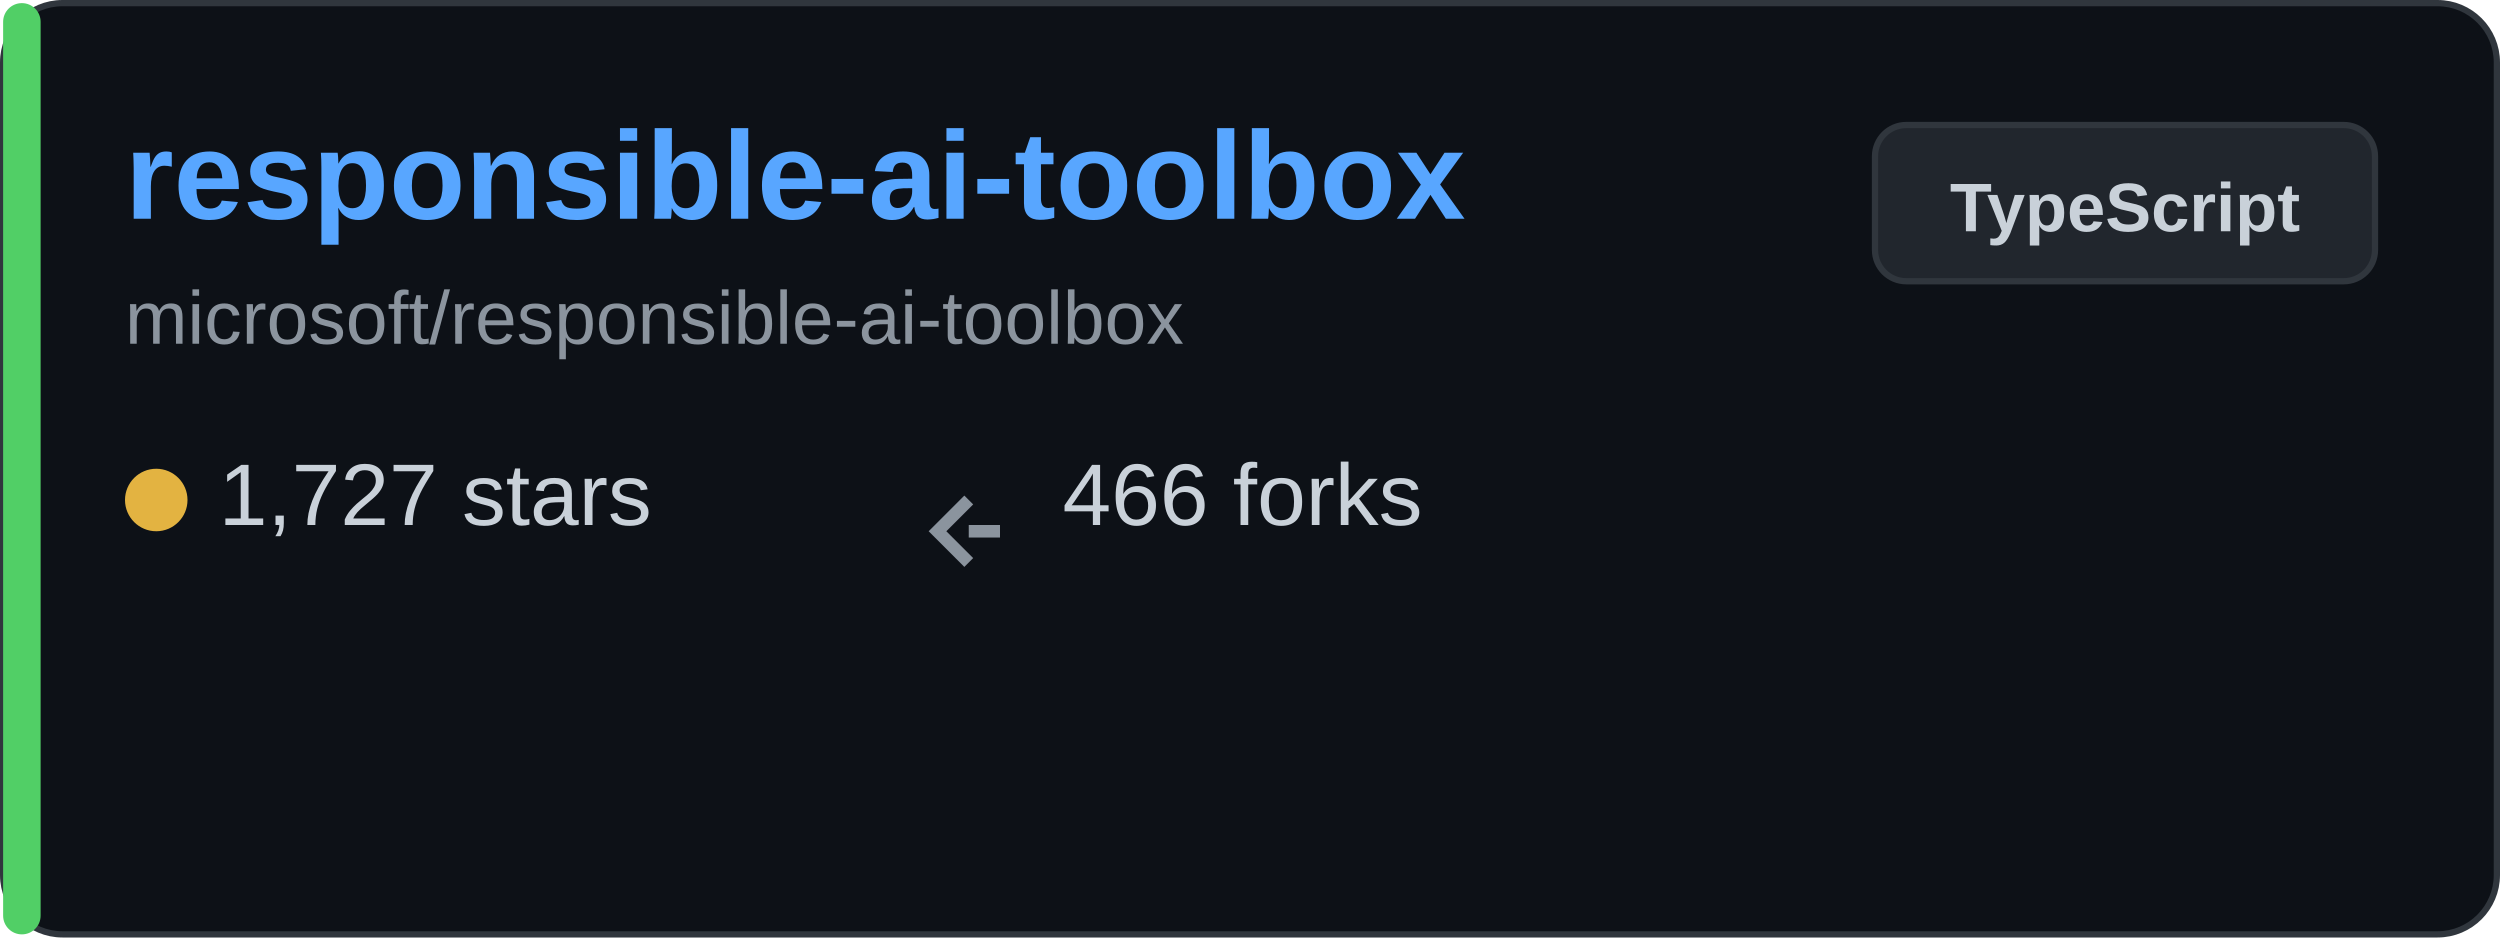
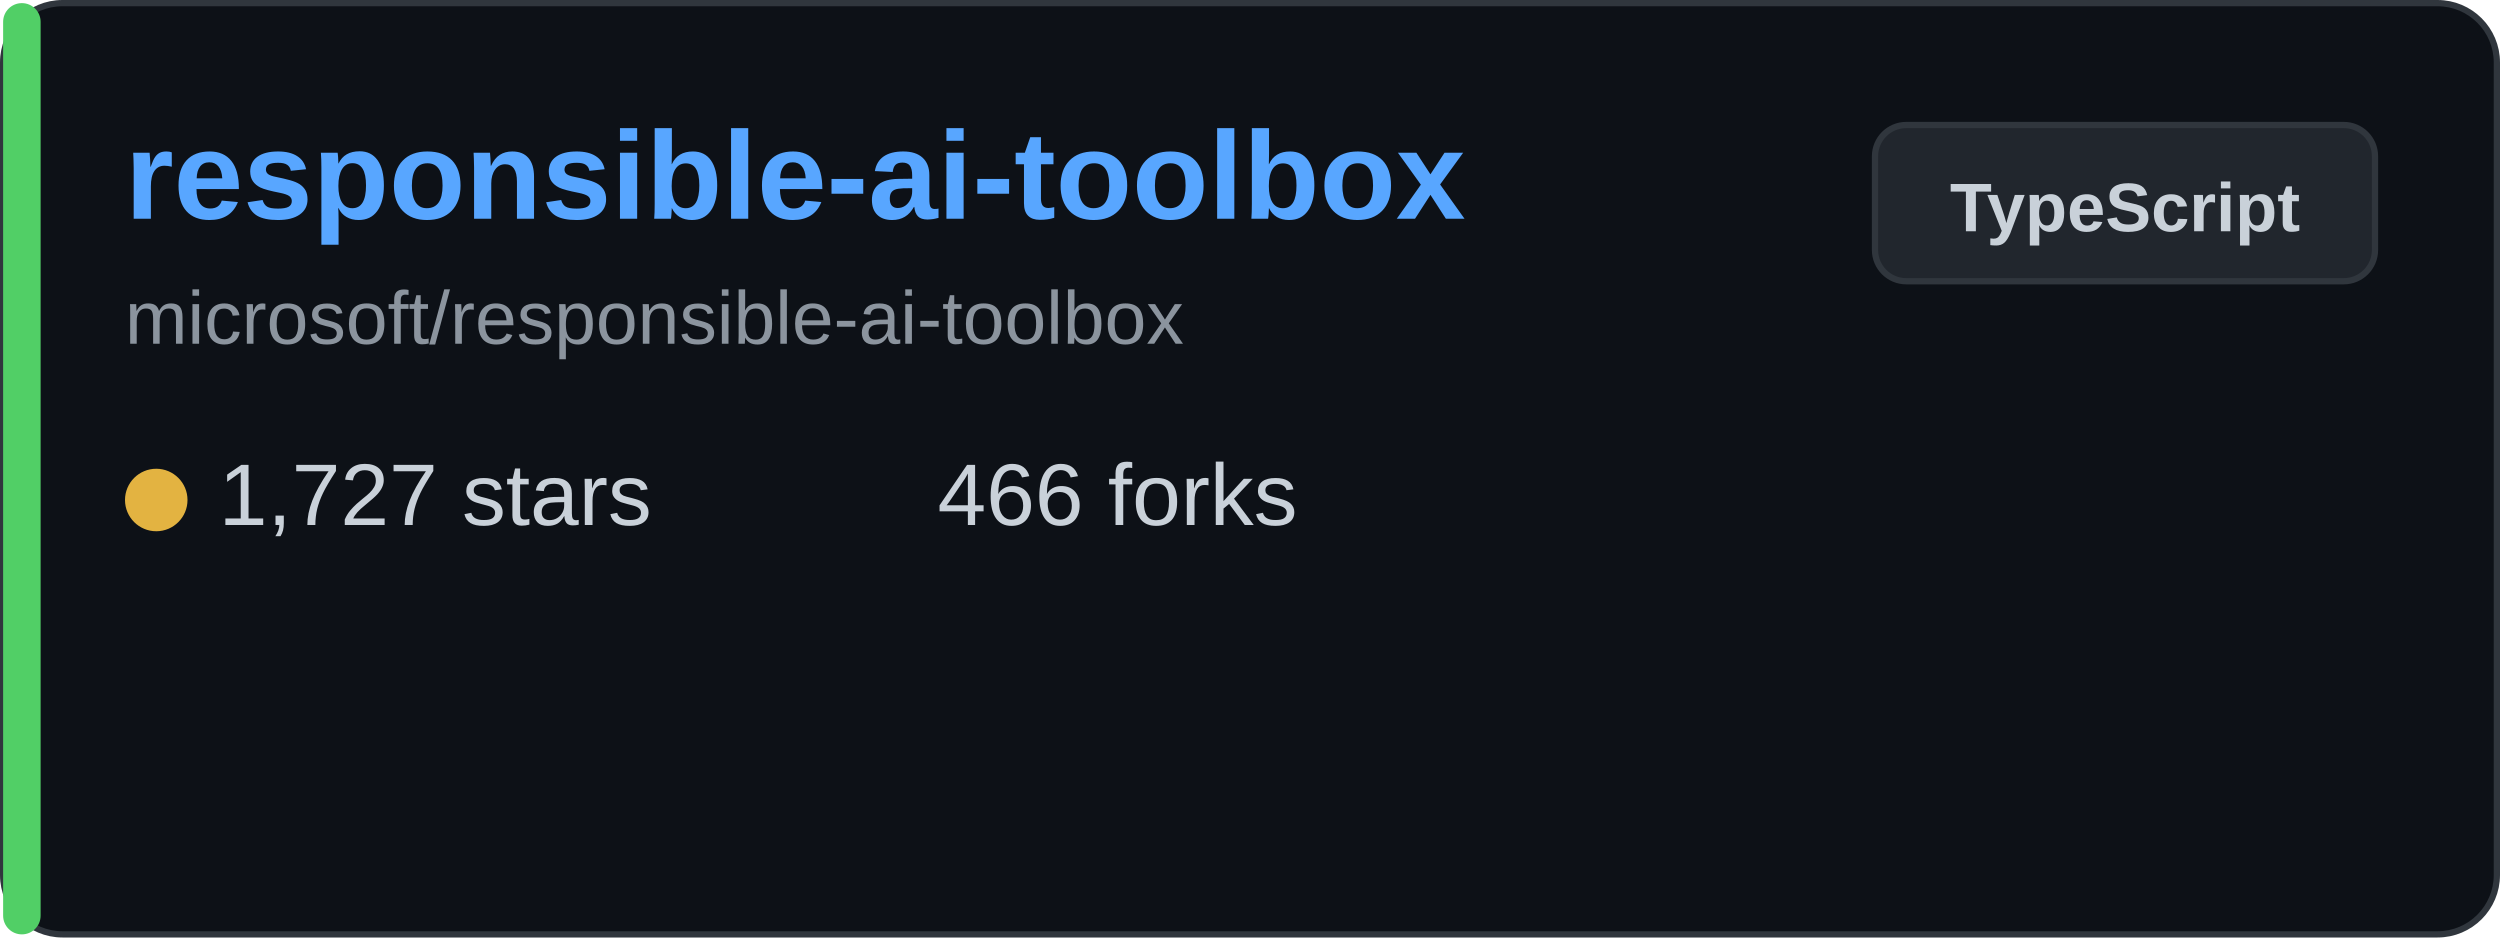
<svg xmlns="http://www.w3.org/2000/svg" width="400" height="150" viewBox="0 0 400 150" fill="none">
  <rect x="0.5" y="0.5" width="399" height="149" rx="9.5" fill="#0d1117" stroke="#30363d" />
  <rect x="0.5" y="0.5" width="6" height="149" rx="3" fill="#51cf66" />
  <text x="20" y="35" font-family="Arial, sans-serif" font-size="20" font-weight="bold" fill="#58a6ff">responsible-ai-toolbox</text>
  <text x="20" y="55" font-family="Arial, sans-serif" font-size="12" fill="#8b949e">microsoft/responsible-ai-toolbox</text>
  <g transform="translate(20, 80)">
    <circle cx="5" cy="0" r="5" fill="#e3b341" />
    <text x="15" y="4" font-family="Arial, sans-serif" font-size="14" fill="#c9d1d9">1,727 stars</text>
  </g>
  <g transform="translate(150, 80)">
-     <path d="M5 0 L0 5 L5 10 M5 5 L10 5" stroke="#8b949e" stroke-width="2" fill="none" />
-     <text x="20" y="4" font-family="Arial, sans-serif" font-size="14" fill="#c9d1d9">466 forks</text>
+     <text x="0" y="4" font-family="Arial, sans-serif" font-size="14" fill="#c9d1d9">466 forks</text>
  </g>
  <rect x="300" y="20" width="80" height="25" rx="5" fill="#21262d" stroke="#30363d" />
  <text x="340" y="37" font-family="Arial, sans-serif" font-size="11" font-weight="bold" fill="#c9d1d9" text-anchor="middle">TypeScript</text>
</svg>
